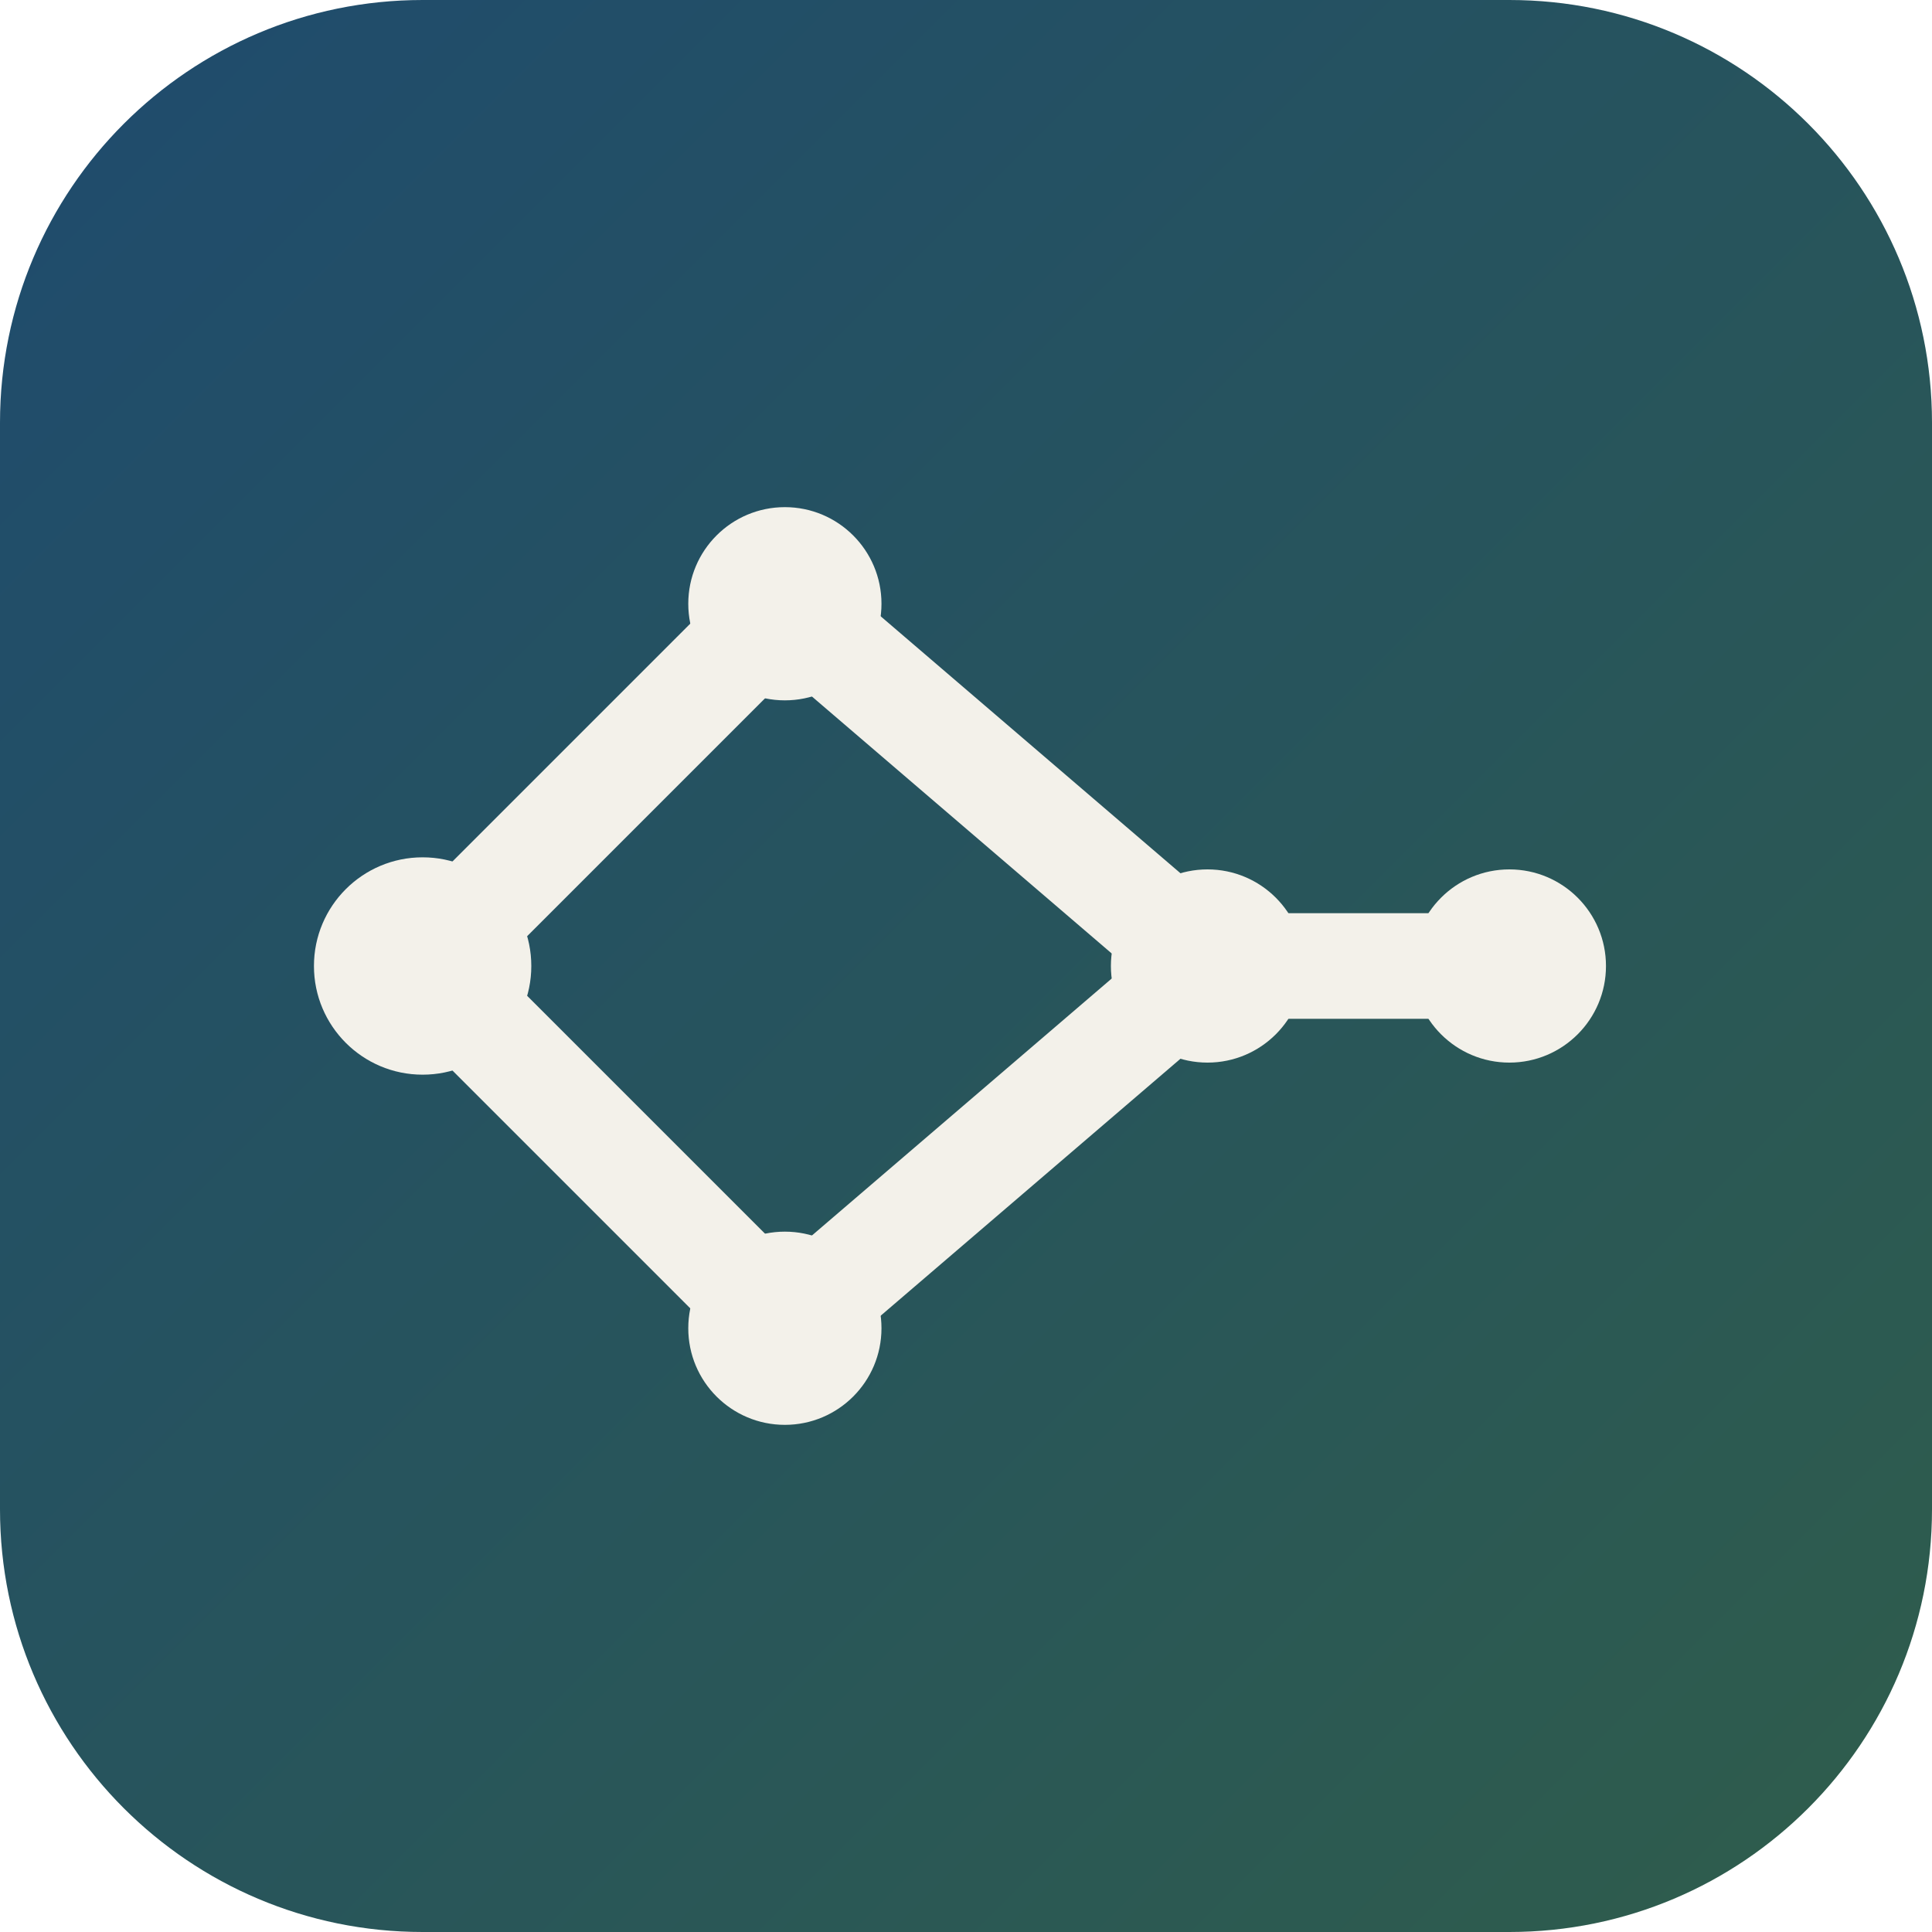
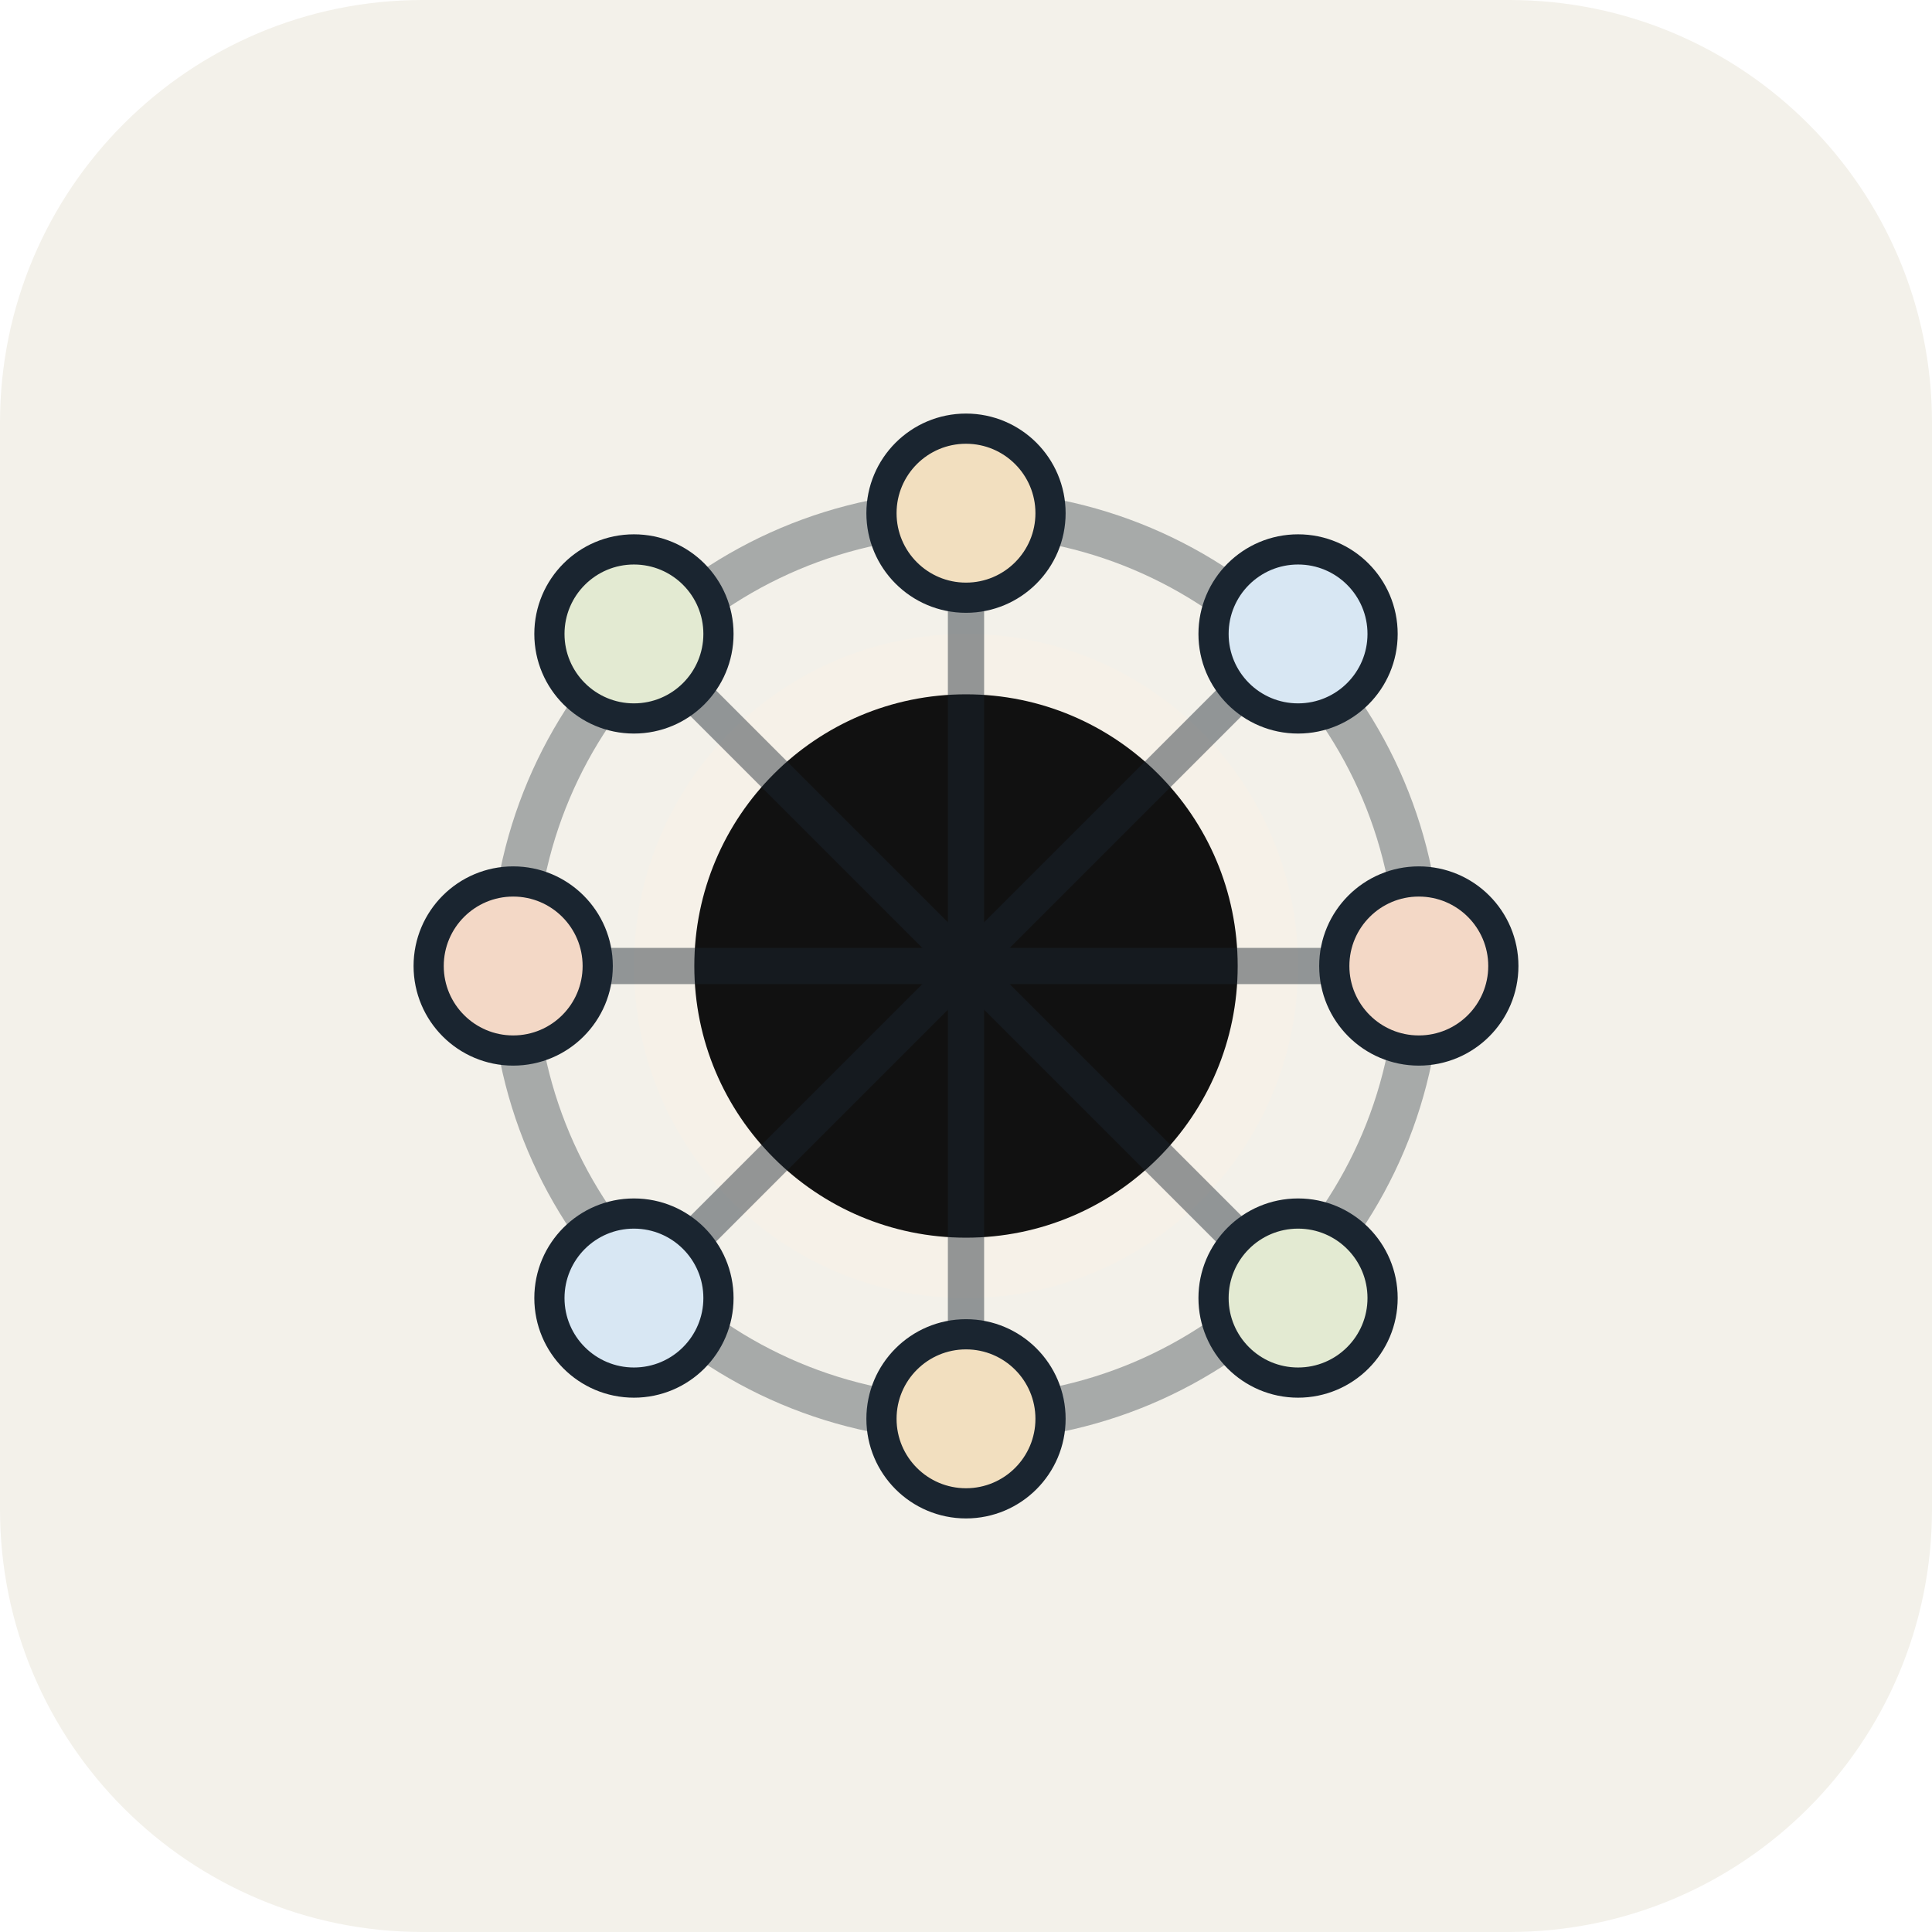
<svg xmlns="http://www.w3.org/2000/svg" viewBox="0 0 64 64">
-   <defs>
-     <linearGradient id="bg" x1="0" x2="1" y1="0" y2="1">
-       <stop offset="0%" stop-color="#1f4b6e" />
-       <stop offset="100%" stop-color="#2f5d4b" />
-     </linearGradient>
-   </defs>
-   <rect width="64" height="64" rx="14" fill="url(#bg)" />
-   <g fill="none" stroke="#f3f1ea" stroke-width="3.5" stroke-linecap="round">
-     <line x1="14" y1="32" x2="26" y2="20" />
-     <line x1="14" y1="32" x2="26" y2="44" />
-     <line x1="26" y1="20" x2="40" y2="32" />
-     <line x1="26" y1="44" x2="40" y2="32" />
-     <line x1="40" y1="32" x2="50" y2="32" />
+   <rect width="64" height="64" rx="14" fill="#f3f1ea" />
+   <circle cx="32" cy="32" r="15" fill="none" stroke="#1a2530" stroke-width="1.5" opacity="0.35" />
+   <circle cx="32" cy="32" r="10" fill="#111111" stroke="#f6f1e8" stroke-width="2" />
+   <g stroke="#1a2530" stroke-width="1.2" fill="none" opacity="0.45">
+     <line x1="32" y1="32" x2="32" y2="17" />
+     <line x1="32" y1="32" x2="43" y2="21" />
+     <line x1="32" y1="32" x2="47" y2="32" />
+     <line x1="32" y1="32" x2="43" y2="43" />
+     <line x1="32" y1="32" x2="32" y2="47" />
+     <line x1="32" y1="32" x2="21" y2="43" />
+     <line x1="32" y1="32" x2="17" y2="32" />
+     <line x1="32" y1="32" x2="21" y2="21" />
  </g>
-   <g fill="#f3f1ea">
-     <circle cx="14" cy="32" r="3.6" />
-     <circle cx="26" cy="20" r="3.2" />
-     <circle cx="26" cy="44" r="3.2" />
-     <circle cx="40" cy="32" r="3.2" />
-     <circle cx="50" cy="32" r="3.2" />
+   <g stroke="#1a2530" stroke-width="1">
+     <circle cx="32" cy="17" r="2.8" fill="#f2dfbf" />
+     <circle cx="43" cy="21" r="2.8" fill="#d8e7f3" />
+     <circle cx="47" cy="32" r="2.8" fill="#f3d8c6" />
+     <circle cx="43" cy="43" r="2.8" fill="#e3ead2" />
+     <circle cx="32" cy="47" r="2.8" fill="#f2dfbf" />
+     <circle cx="21" cy="43" r="2.8" fill="#d8e7f3" />
+     <circle cx="17" cy="32" r="2.8" fill="#f3d8c6" />
+     <circle cx="21" cy="21" r="2.8" fill="#e3ead2" />
  </g>
</svg>
